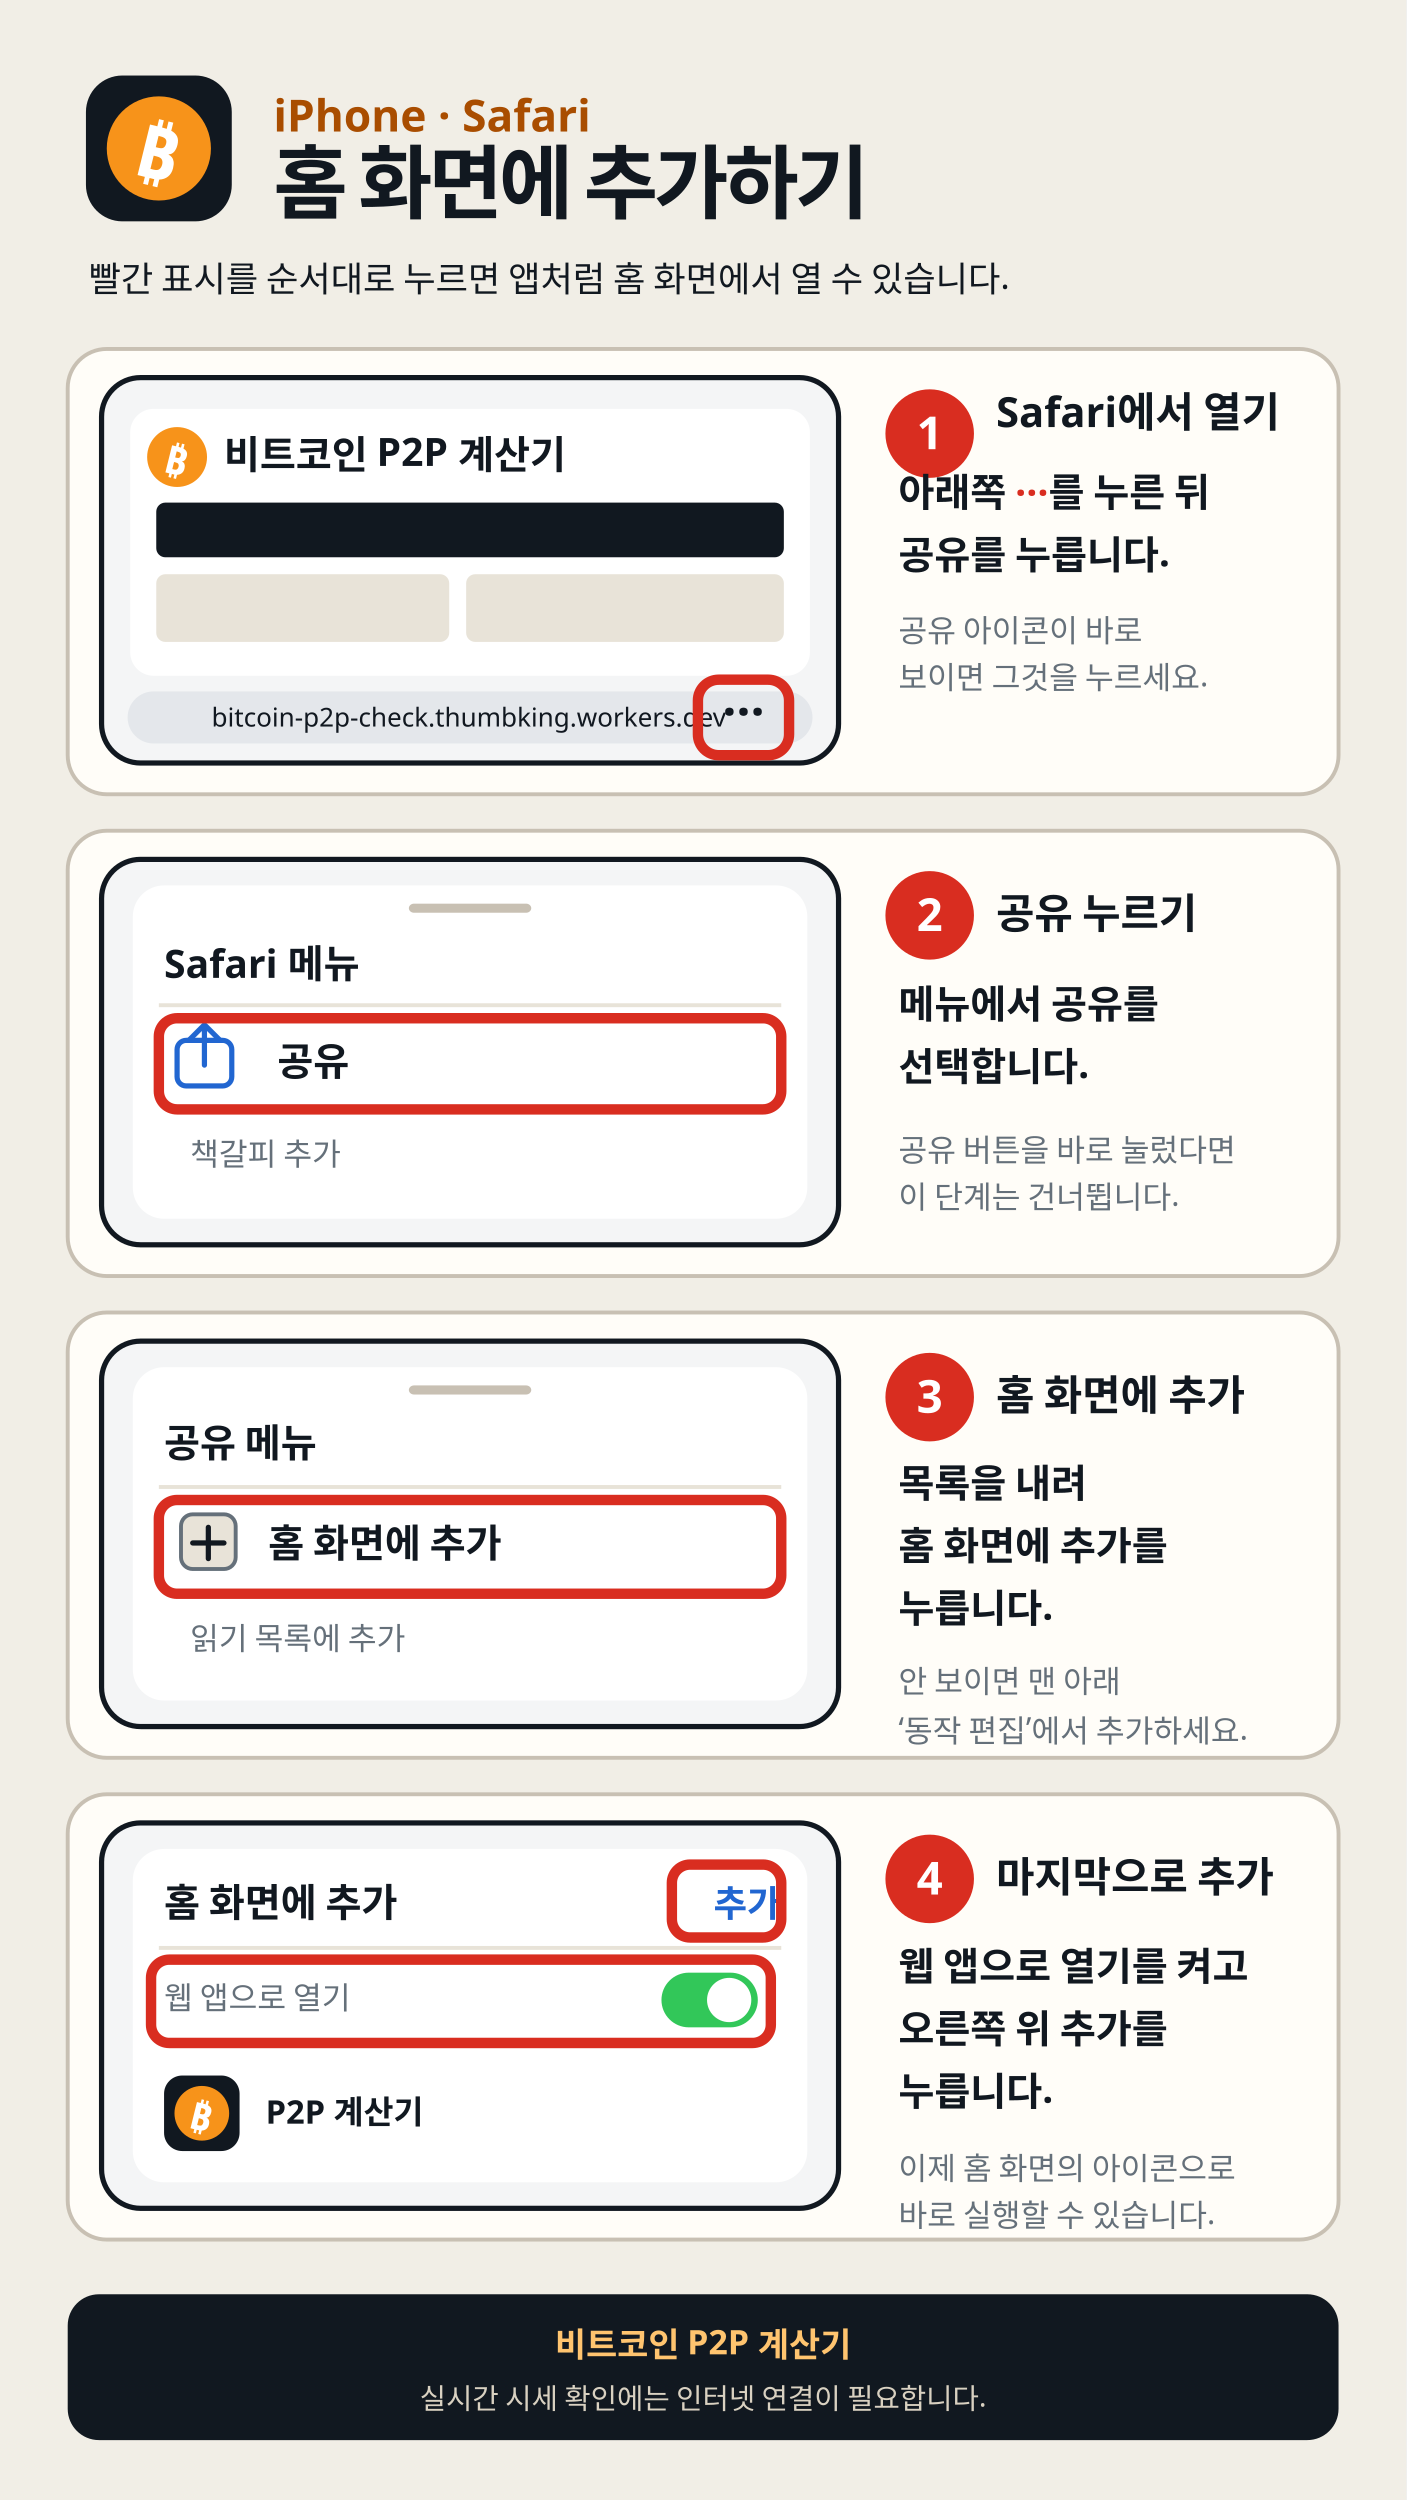
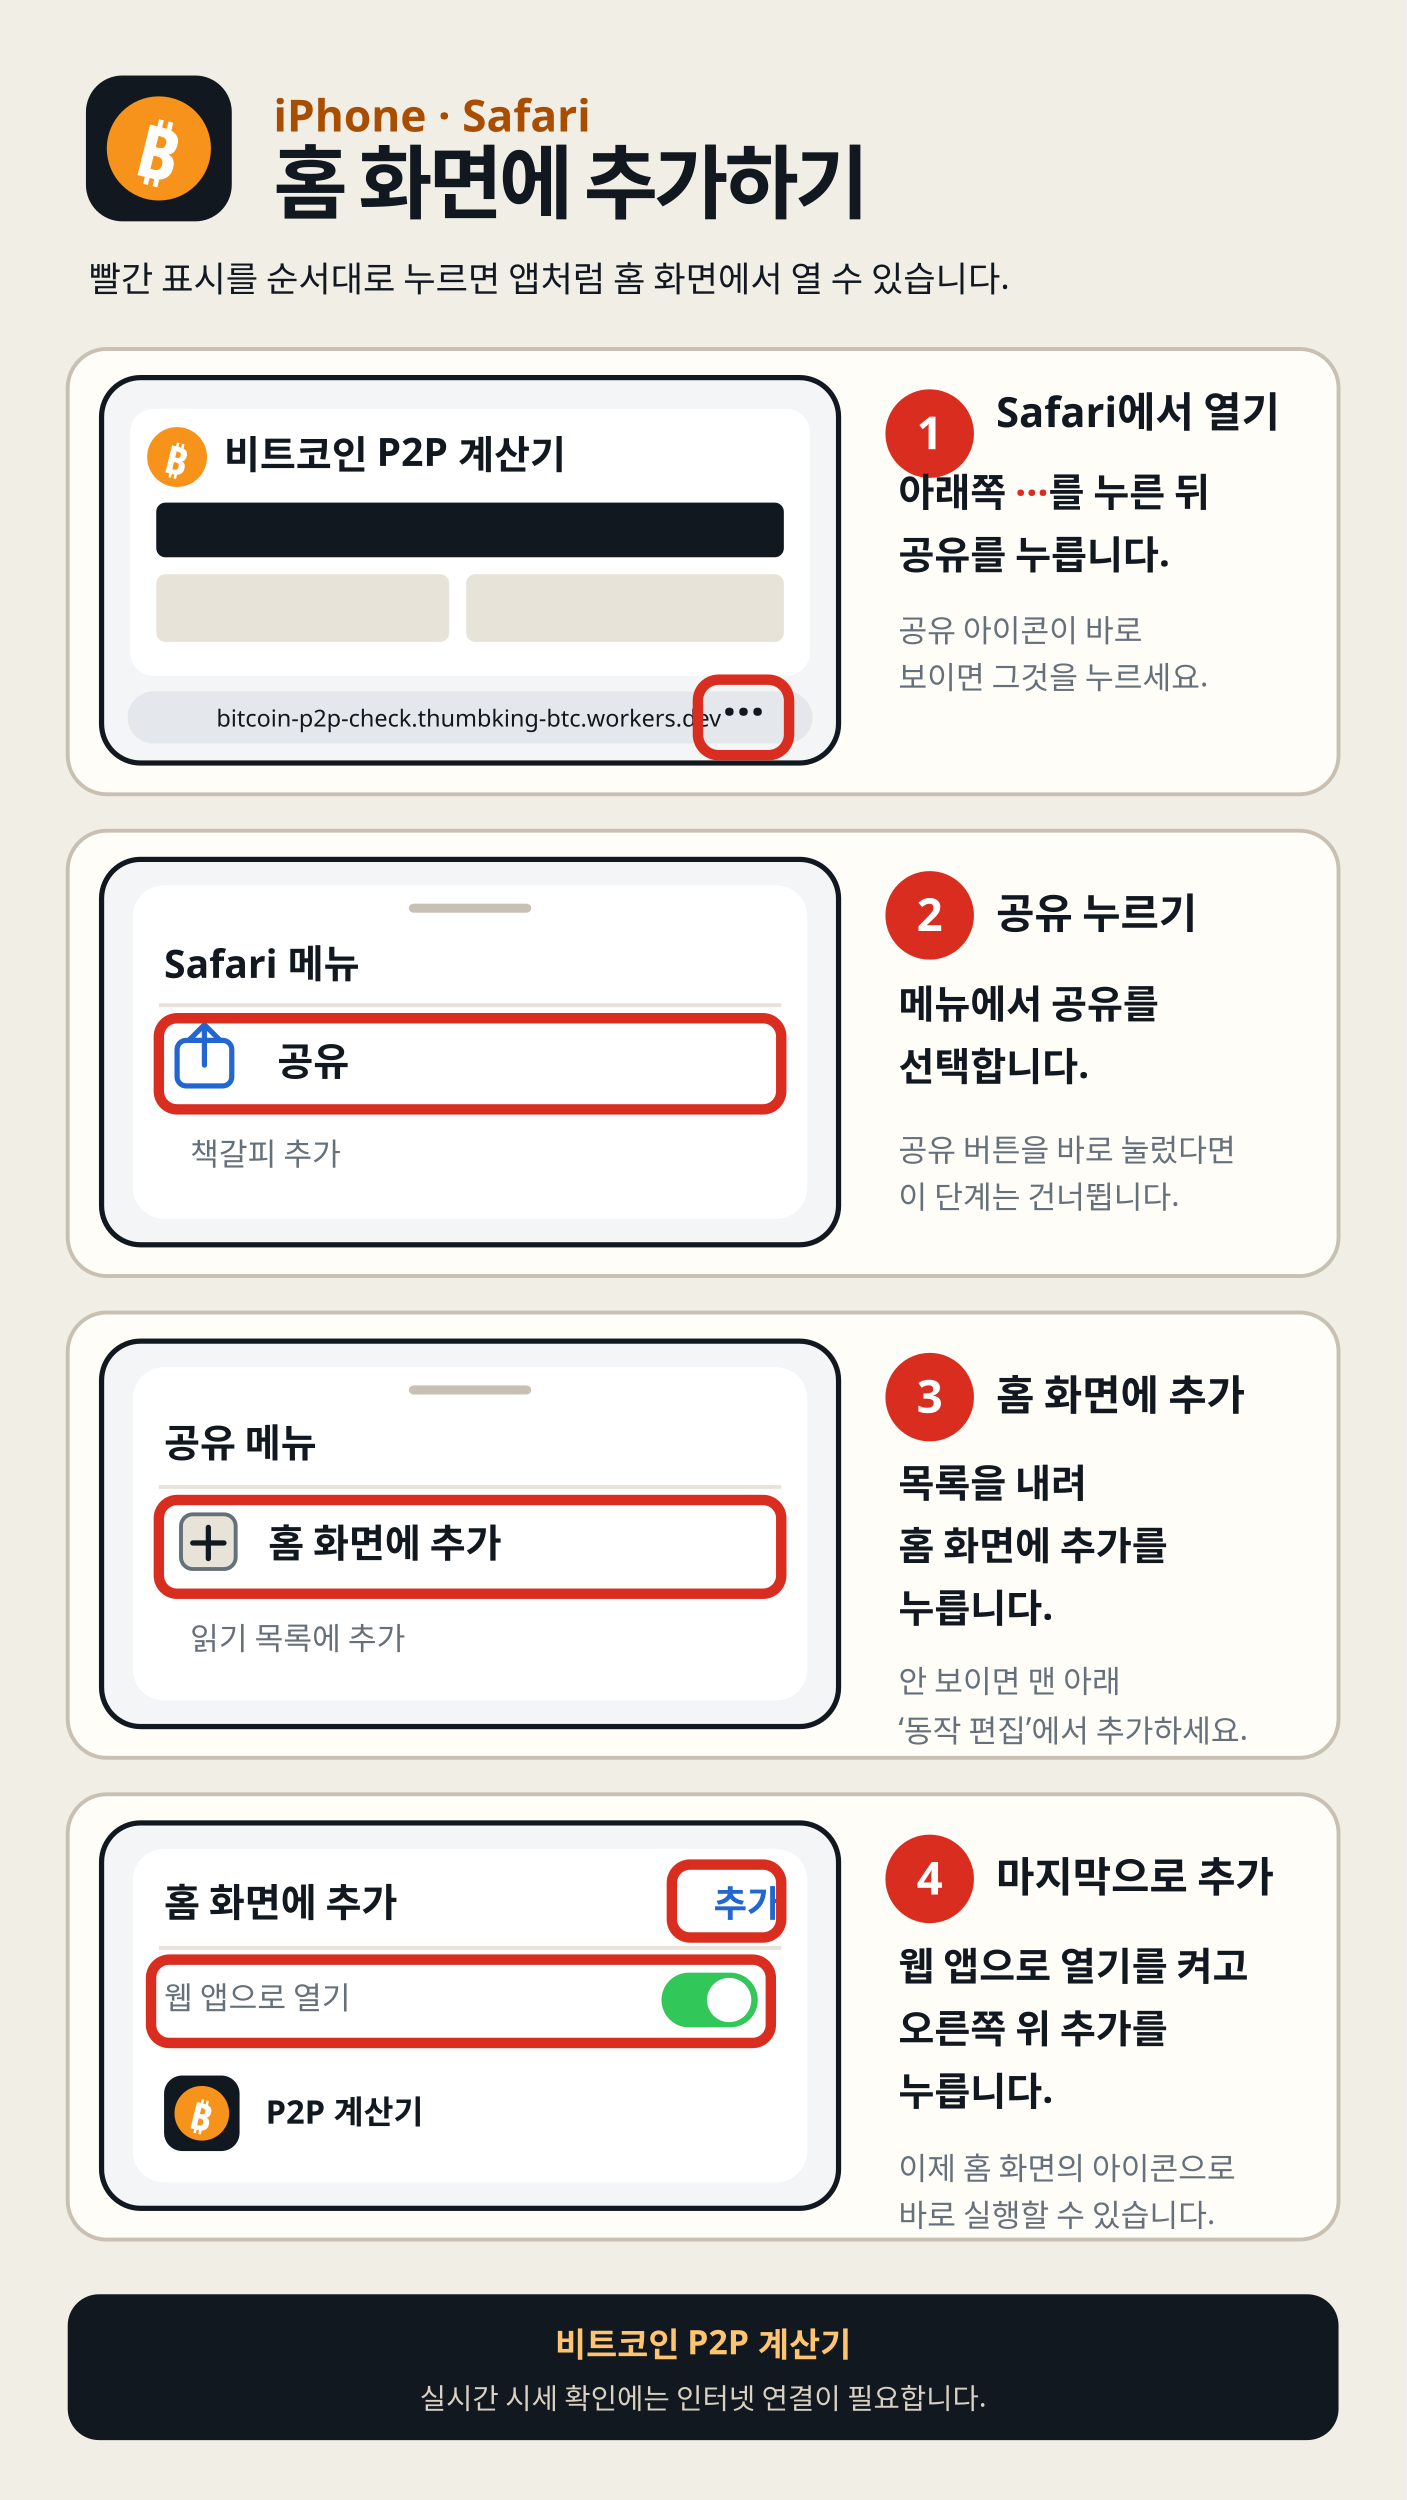
<svg xmlns="http://www.w3.org/2000/svg" width="1080" height="1920" viewBox="0 0 1080 1920" role="img" aria-labelledby="title desc">
  <style>
    text { font-family: "Malgun Gothic", "Apple SD Gothic Neo", sans-serif; fill: #111820; }
    .panel { fill: #fffdf8; stroke: #c8c0b3; stroke-width: 3; }
    .screen { fill: #f4f5f6; stroke: #111820; stroke-width: 4; }
    .ui { font-size: 30px; font-weight: 700; }
    .small { font-size: 24px; fill: #65707a; }
    .label { font-size: 32px; font-weight: 800; }
    .redbox { fill: none; stroke: #d92d20; stroke-width: 8; }
    .red { fill: #d92d20; }
    .white { fill: #fff; }
    .accent { fill: #a94d00; }
    .blue { fill: #2166d1; }
    .gold { fill: #ffc46f; }
    .light { fill: #d9d1c1; }
  </style>
  <rect width="1080" height="1920" fill="#f1eee6" />
  <g transform="translate(66 58)">
    <rect width="112" height="112" rx="28" fill="#111820" />
    <circle cx="56" cy="56" r="40" fill="#f7931a" />
    <text class="white" x="56" y="60" text-anchor="middle" dominant-baseline="middle" font-family="Arial, sans-serif" font-size="56" font-weight="700" transform="rotate(13.88 56 56)">₿</text>
  </g>
  <text class="accent" x="210" y="101" font-size="34" font-weight="750">iPhone · Safari</text>
  <text x="210" y="163" font-size="62" font-weight="850" letter-spacing="-3">홈 화면에 추가하기</text>
  <text x="68" y="224" font-size="27" fill="#65707a">빨간 표시를 순서대로 누르면 앱처럼 홈 화면에서 열 수 있습니다.</text>
  <rect class="panel" x="52" y="268" width="976" height="342" rx="30" />
  <g transform="translate(78 290)">
    <rect class="screen" width="566" height="296" rx="30" />
    <rect x="22" y="24" width="522" height="205" rx="18" fill="#fff" />
    <circle cx="58" cy="61" r="23" fill="#f7931a" />
    <text class="white" x="58" y="64" text-anchor="middle" dominant-baseline="middle" font-family="Arial, sans-serif" font-size="30" font-weight="700" transform="rotate(13.88 58 61)">₿</text>
    <text x="94" y="70" class="ui" font-size="24">비트코인 P2P 계산기</text>
    <rect x="42" y="96" width="482" height="42" rx="7" fill="#111820" />
    <rect x="42" y="151" width="225" height="52" rx="7" fill="#e8e3d8" />
    <rect x="280" y="151" width="244" height="52" rx="7" fill="#e8e3d8" />
    <rect x="20" y="241" width="526" height="40" rx="20" fill="#e4e7eb" />
-     <text x="282" y="268" text-anchor="middle" font-size="20" fill="#65707a">bitcoin-p2p-check.thumbking.workers.dev</text>
+     <text x="282" y="268" text-anchor="middle" font-size="18" fill="#65707a">bitcoin-p2p-check.thumbking-btc.workers.dev</text>
    <rect class="redbox" x="458" y="232" width="70" height="58" rx="16" />
    <text x="493" y="270" text-anchor="middle" font-size="38" font-weight="900">···</text>
  </g>
  <circle class="red" cx="714" cy="333" r="34" />
  <text class="white" x="714" y="345" text-anchor="middle" font-size="35" font-weight="900">1</text>
  <text x="765" y="328" class="label">Safari에서 열기</text>
  <text x="690" y="389" class="ui">아래쪽 <tspan fill="#d92d20">···</tspan>를 누른 뒤</text>
  <text x="690" y="437" class="ui">
    <tspan font-weight="850">공유</tspan>를 누릅니다.</text>
  <text x="690" y="493" class="small">공유 아이콘이 바로</text>
  <text x="690" y="529" class="small">보이면 그것을 누르세요.</text>
  <rect class="panel" x="52" y="638" width="976" height="342" rx="30" />
  <g transform="translate(78 660)">
    <rect class="screen" width="566" height="296" rx="30" />
    <rect x="24" y="20" width="518" height="256" rx="24" fill="#fff" />
    <rect x="236" y="34" width="94" height="7" rx="4" fill="#c8c0b3" />
    <text x="48" y="91" class="ui">Safari 메뉴</text>
    <line x1="44" x2="522" y1="112" y2="112" stroke="#e8e3d8" stroke-width="3" />
    <rect x="58" y="139" width="42" height="35" rx="7" fill="none" stroke="#2166d1" stroke-width="4" />
    <path d="M79 158v-31M67 139l12-12 12 12" fill="none" stroke="#2166d1" stroke-width="4" stroke-linecap="round" stroke-linejoin="round" />
    <text x="135" y="166" class="ui">공유</text>
    <rect class="redbox" x="44" y="122" width="478" height="70" rx="14" />
    <text x="68" y="235" class="small">책갈피 추가</text>
  </g>
  <circle class="red" cx="714" cy="703" r="34" />
  <text class="white" x="714" y="715" text-anchor="middle" font-size="35" font-weight="900">2</text>
  <text x="765" y="713" class="label">공유 누르기</text>
  <text x="690" y="782" class="ui">메뉴에서 <tspan font-weight="850">공유</tspan>를</text>
  <text x="690" y="830" class="ui">선택합니다.</text>
  <text x="690" y="892" class="small">공유 버튼을 바로 눌렀다면</text>
  <text x="690" y="928" class="small">이 단계는 건너뜁니다.</text>
  <rect class="panel" x="52" y="1008" width="976" height="342" rx="30" />
  <g transform="translate(78 1030)">
    <rect class="screen" width="566" height="296" rx="30" />
    <rect x="24" y="20" width="518" height="256" rx="24" fill="#fff" />
    <rect x="236" y="34" width="94" height="7" rx="4" fill="#c8c0b3" />
    <text x="48" y="89" class="ui">공유 메뉴</text>
    <line x1="44" x2="522" y1="112" y2="112" stroke="#e8e3d8" stroke-width="3" />
    <rect x="61" y="133" width="42" height="42" rx="9" fill="#e8e3d8" stroke="#65707a" stroke-width="3" />
    <path d="M70 155h24M82 143v24" stroke="#111820" stroke-width="4" stroke-linecap="round" />
    <text x="128" y="166" class="ui">홈 화면에 추가</text>
    <rect class="redbox" x="44" y="122" width="478" height="72" rx="14" />
    <text x="68" y="237" class="small">읽기 목록에 추가</text>
  </g>
  <circle class="red" cx="714" cy="1073" r="34" />
  <text class="white" x="714" y="1085" text-anchor="middle" font-size="35" font-weight="900">3</text>
  <text x="765" y="1083" class="label">홈 화면에 추가</text>
  <text x="690" y="1150" class="ui">목록을 내려</text>
  <text x="690" y="1198" class="ui">
    <tspan font-weight="850">홈 화면에 추가</tspan>를</text>
  <text x="690" y="1246" class="ui">누릅니다.</text>
  <text x="690" y="1300" class="small">안 보이면 맨 아래</text>
  <text x="690" y="1336" class="small">‘동작 편집’에서 추가하세요.</text>
  <rect class="panel" x="52" y="1378" width="976" height="342" rx="30" />
  <g transform="translate(78 1400)">
    <rect class="screen" width="566" height="296" rx="30" />
    <rect x="24" y="20" width="518" height="256" rx="24" fill="#fff" />
    <text x="48" y="72" class="ui" font-weight="850">홈 화면에 추가</text>
    <text class="blue" x="470" y="72" font-size="28" font-weight="850">추가</text>
    <line x1="44" x2="522" y1="96" y2="96" stroke="#e8e3d8" stroke-width="3" />
    <text x="48" y="143" class="small">웹 앱으로 열기</text>
    <rect x="430" y="115" width="74" height="42" rx="21" fill="#32c759" />
    <circle cx="482" cy="136" r="17" fill="#fff" />
    <rect class="redbox" x="38" y="105" width="476" height="64" rx="14" />
    <rect class="redbox" x="438" y="32" width="84" height="56" rx="14" />
    <rect x="48" y="194" width="58" height="58" rx="14" fill="#111820" />
    <circle cx="77" cy="223" r="21" fill="#f7931a" />
    <text class="white" x="77" y="226" text-anchor="middle" dominant-baseline="middle" font-family="Arial, sans-serif" font-size="29" font-weight="700" transform="rotate(13.88 77 223)">₿</text>
    <text x="126" y="231" font-size="25" font-weight="750">P2P 계산기</text>
  </g>
  <circle class="red" cx="714" cy="1443" r="34" />
  <text class="white" x="714" y="1455" text-anchor="middle" font-size="35" font-weight="900">4</text>
  <text x="765" y="1453" class="label">마지막으로 추가</text>
  <text x="690" y="1521" class="ui">
    <tspan font-weight="850">웹 앱으로 열기</tspan>를 켜고</text>
  <text x="690" y="1569" class="ui">오른쪽 위 <tspan font-weight="850">추가</tspan>를</text>
  <text x="690" y="1617" class="ui">누릅니다.</text>
  <text x="690" y="1674" class="small">이제 홈 화면의 아이콘으로</text>
  <text x="690" y="1710" class="small">바로 실행할 수 있습니다.</text>
  <rect x="52" y="1762" width="976" height="112" rx="24" fill="#111820" />
  <text class="gold" x="540" y="1810" text-anchor="middle" font-size="26" font-weight="800">비트코인 P2P 계산기</text>
  <text class="light" x="540" y="1850" text-anchor="middle" font-size="22">실시간 시세 확인에는 인터넷 연결이 필요합니다.</text>
</svg>
